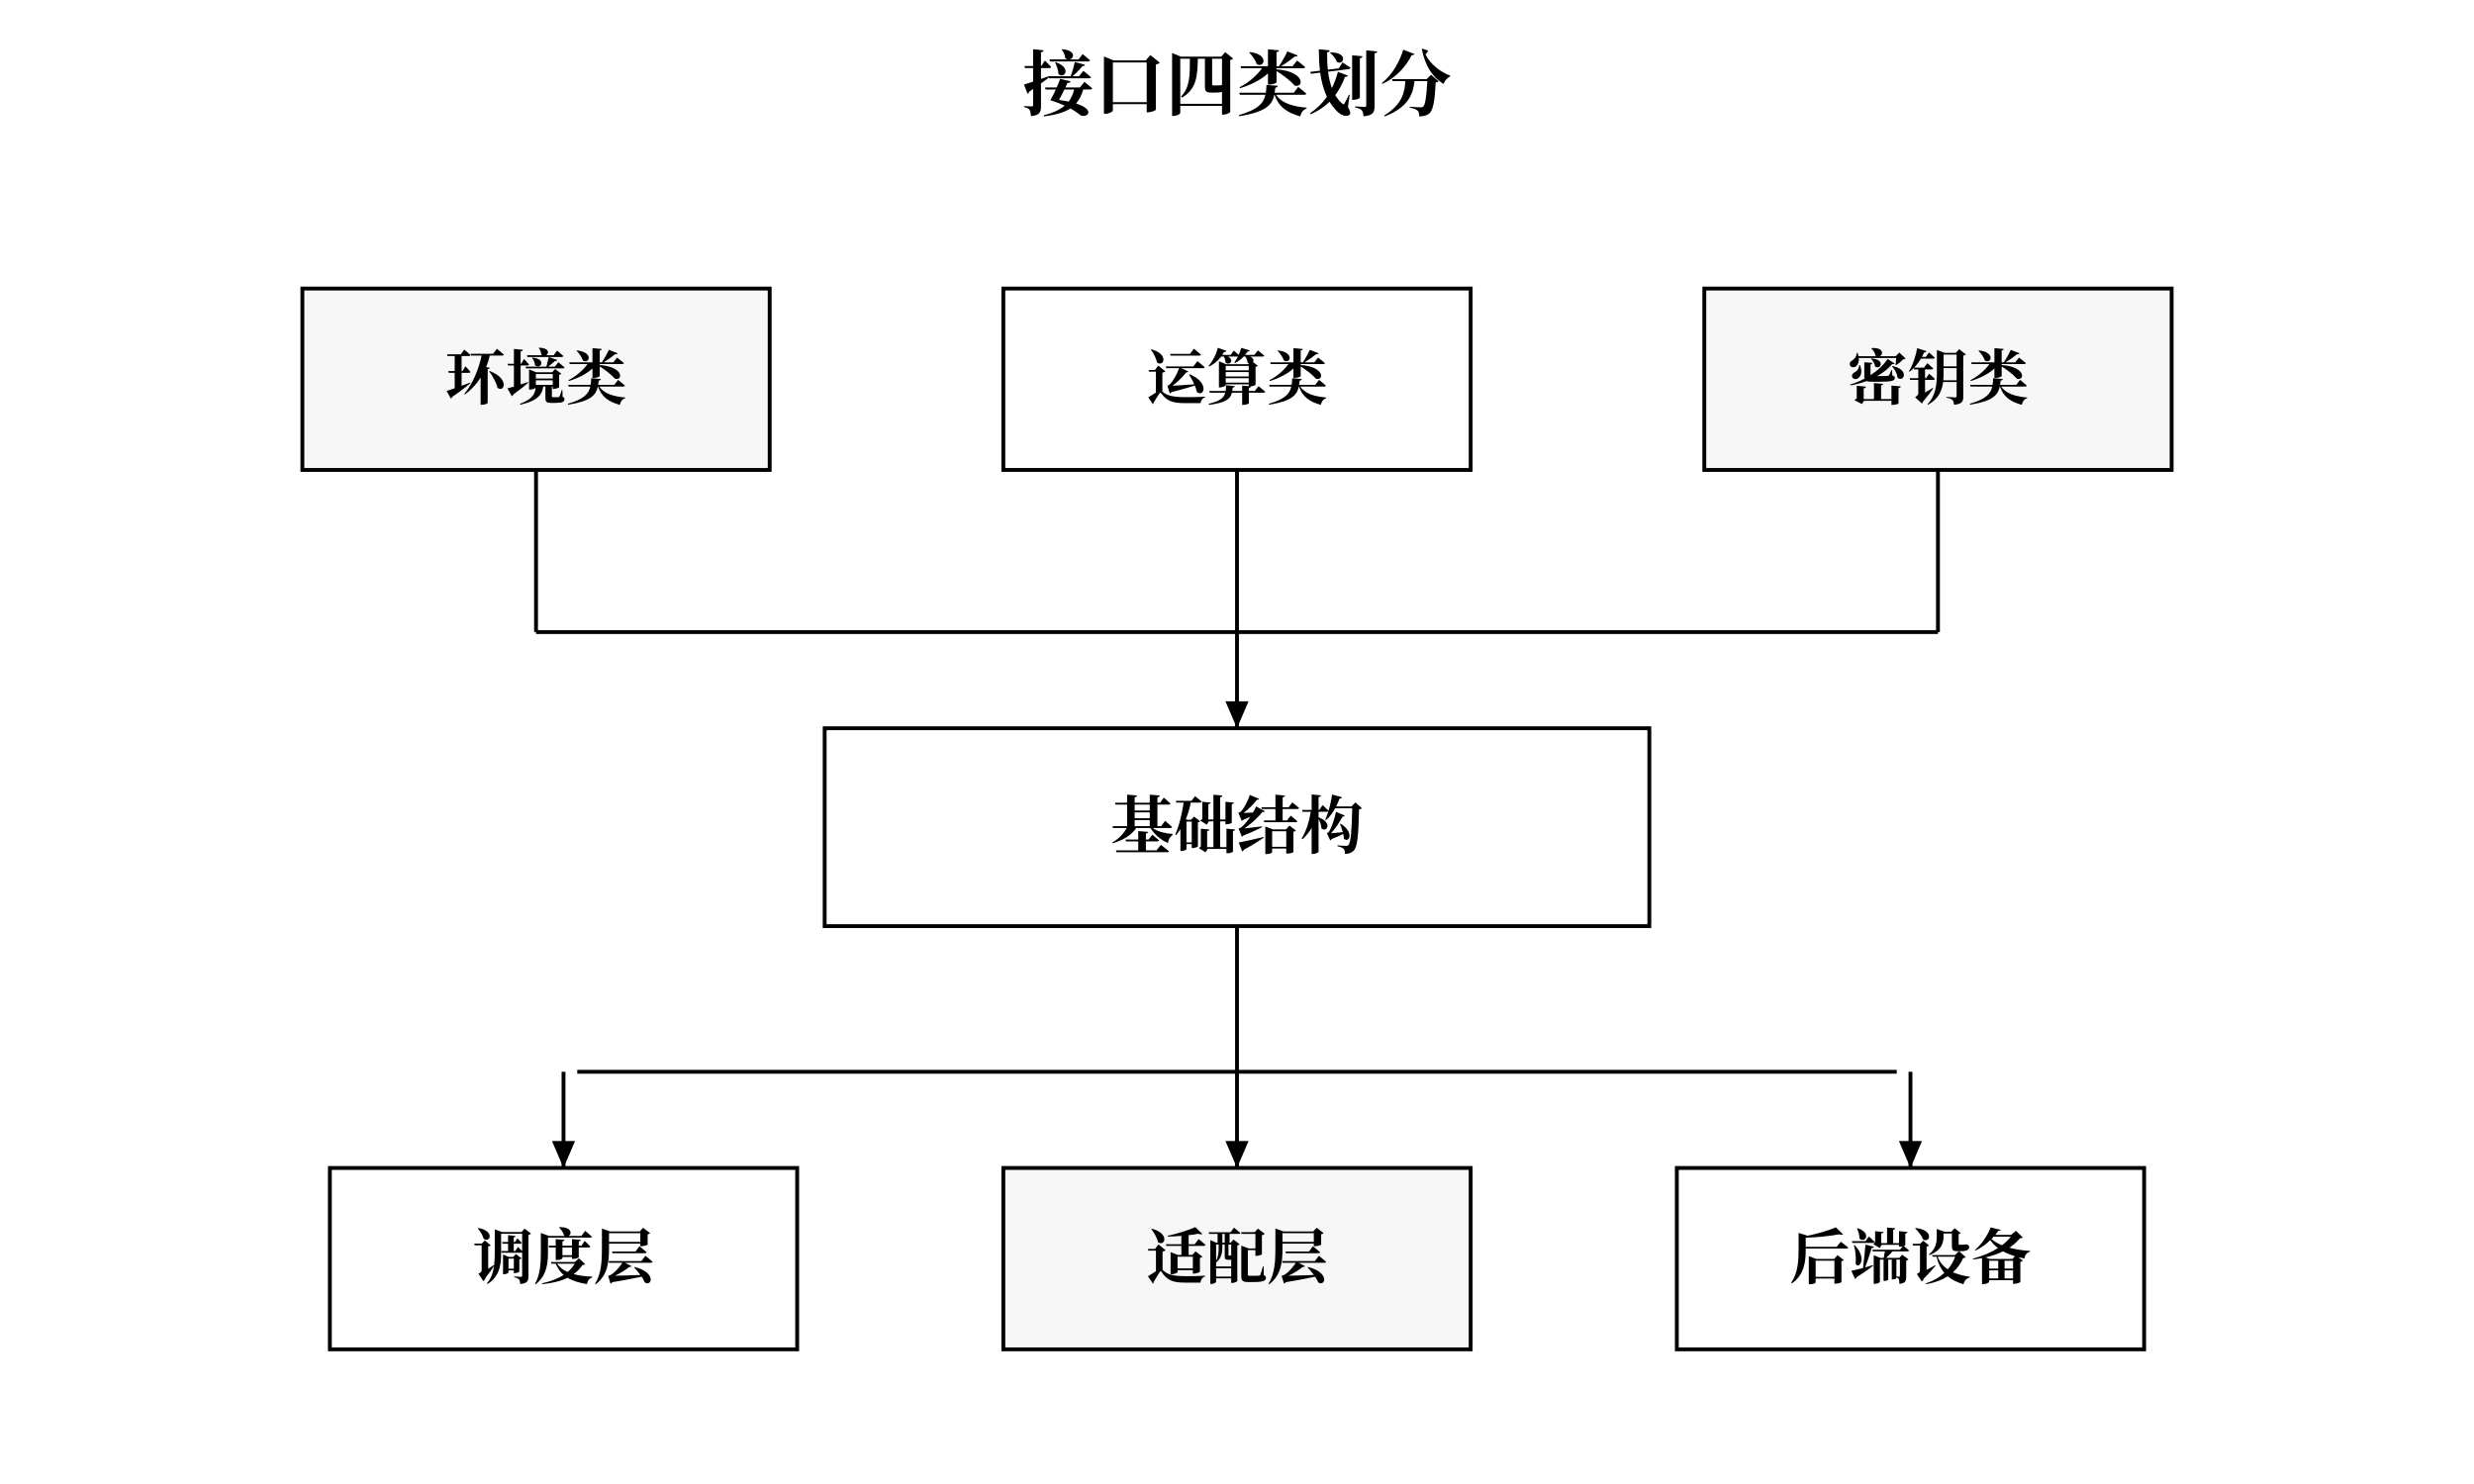
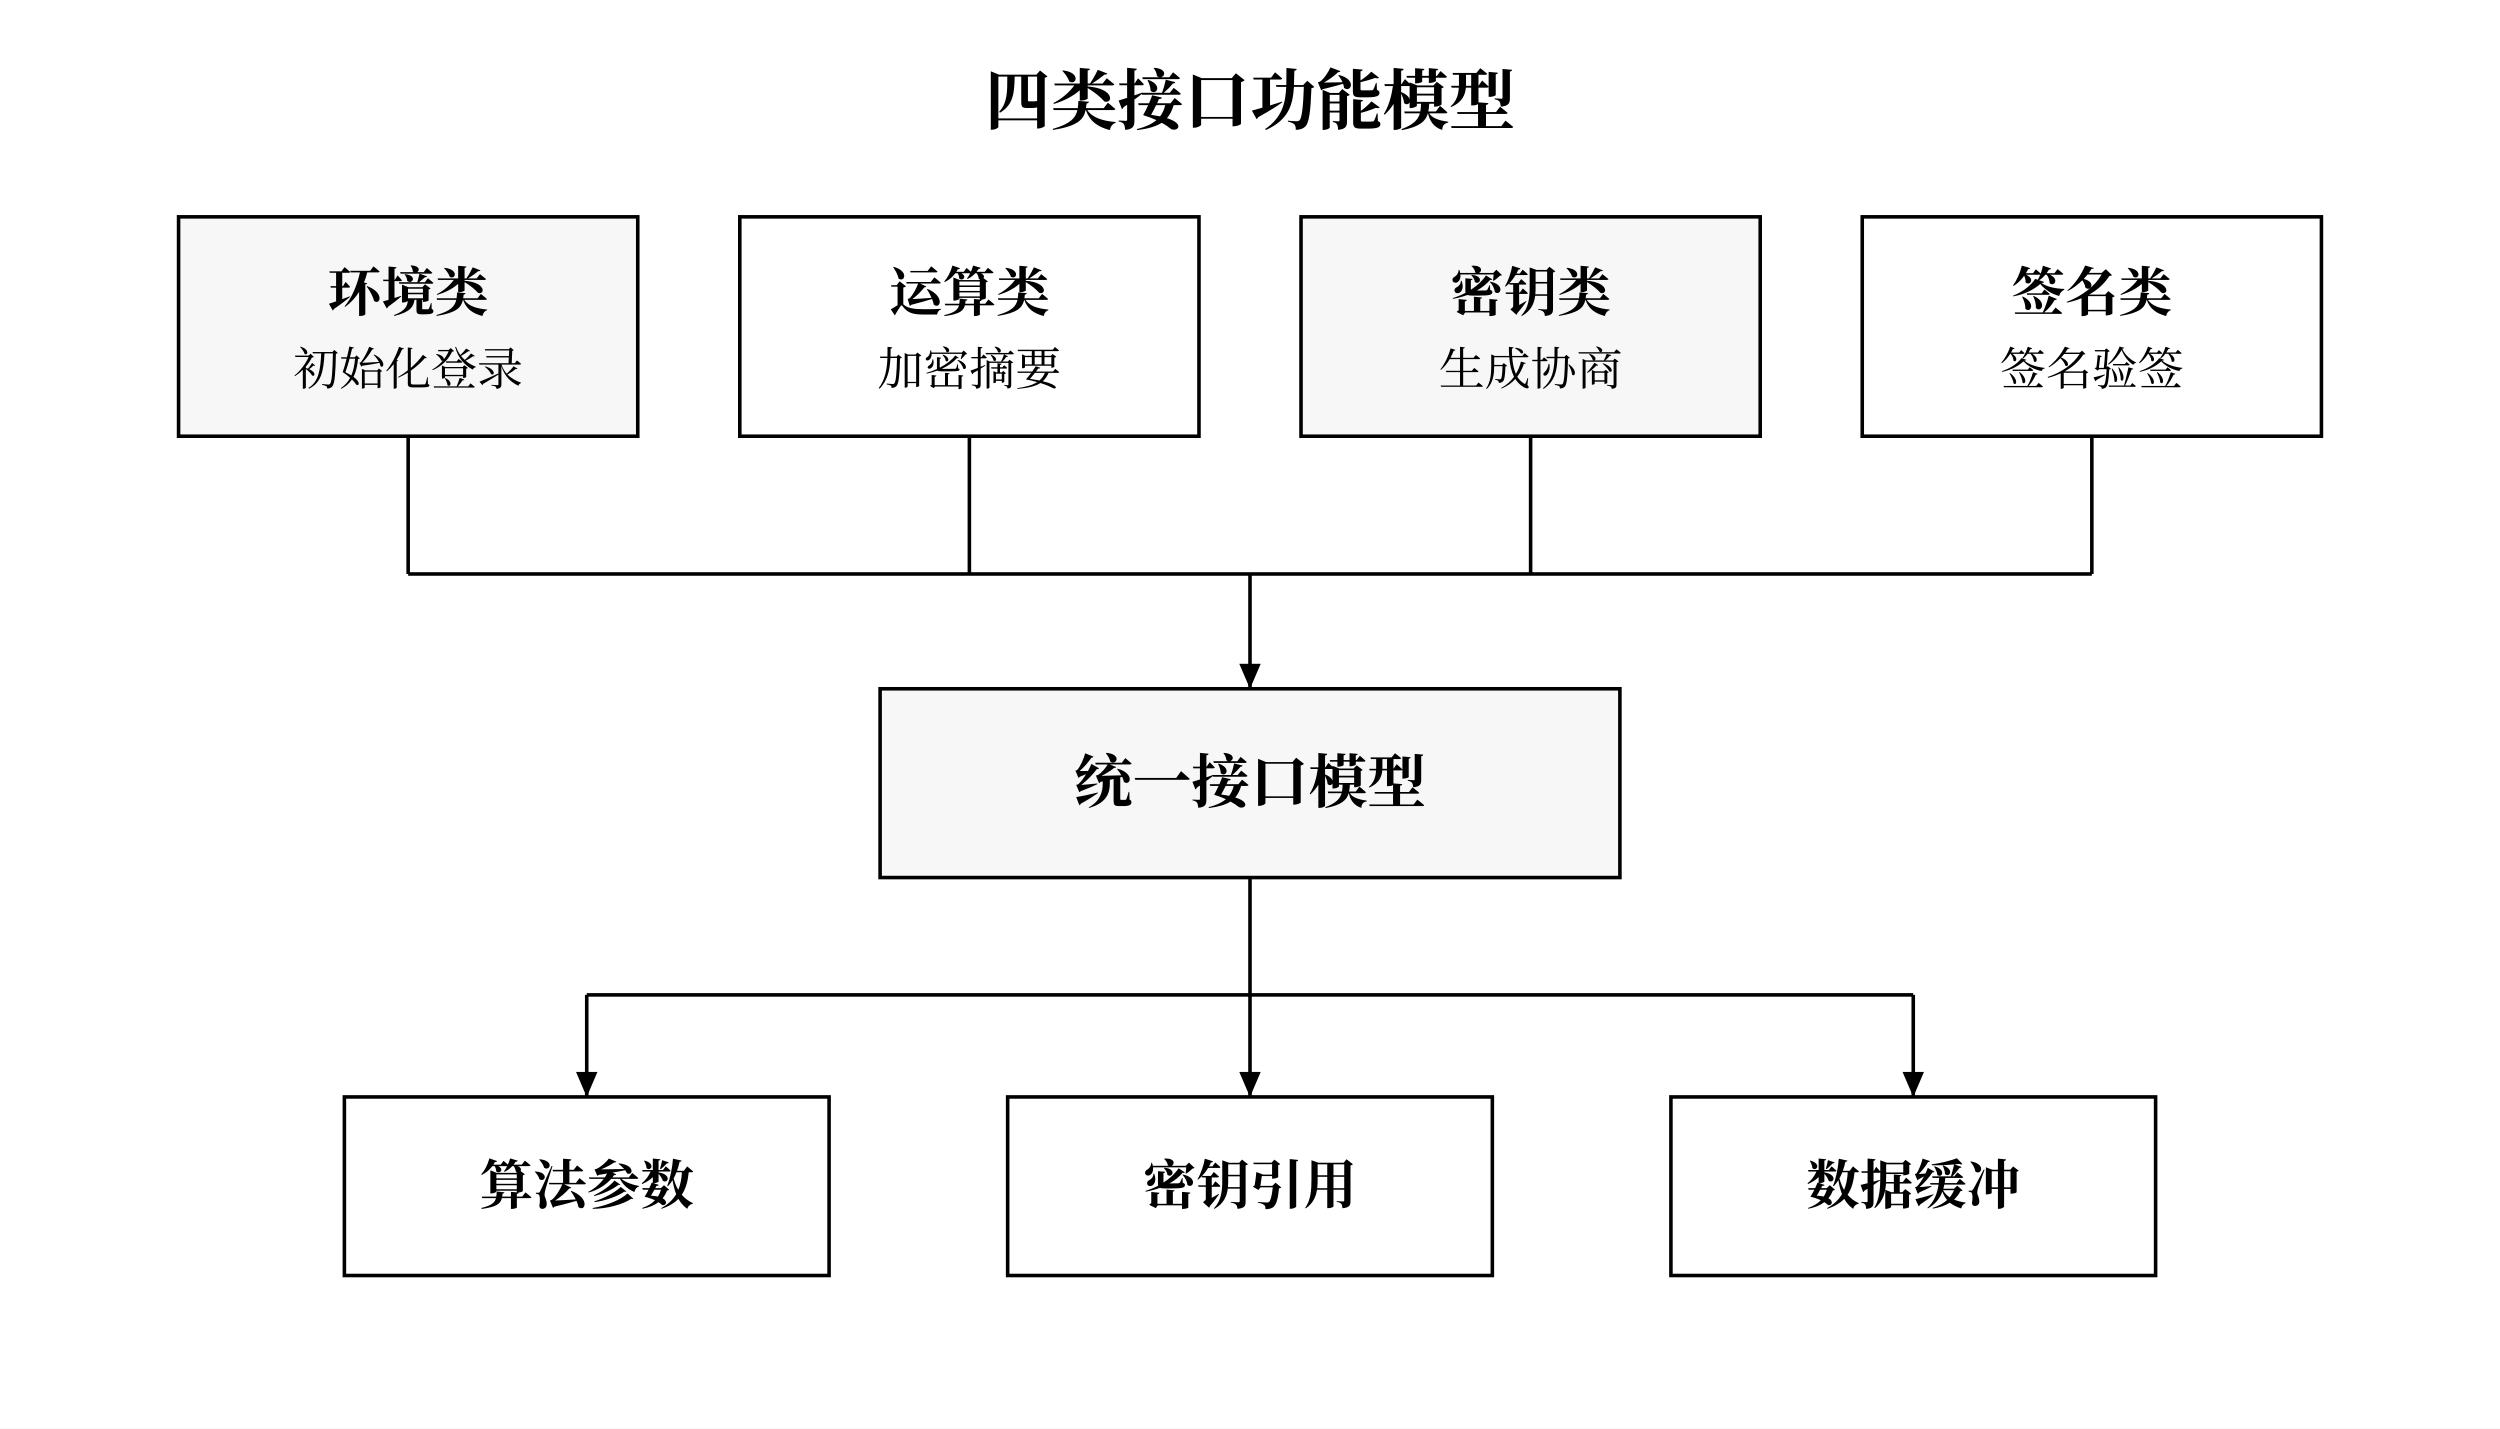
- <svg xmlns="http://www.w3.org/2000/svg" width="900" height="540" viewBox="0 0 900 540">
+ <svg xmlns="http://www.w3.org/2000/svg" width="980" height="560" viewBox="0 0 980 560">
  <defs>
    <marker id="arrow" markerWidth="8" markerHeight="8" refX="7" refY="3" orient="auto" markerUnits="strokeWidth">
      <path d="M0,0 L0,6 L7,3 z" fill="#000000" />
    </marker>
  </defs>
-   <rect x="0" y="0" width="900" height="540" fill="#ffffff" />
-   <text x="450.0" y="40" font-family="SimSun, Songti SC, Noto Serif CJK SC, Microsoft YaHei, Arial, sans-serif" font-size="26" font-weight="bold" text-anchor="middle" fill="#000000">接口四类划分</text>
-   <rect x="110" y="105" width="170" height="66" fill="#f7f7f7" stroke="#000000" stroke-width="1.4" />
-   <text x="195.0" y="138.0" font-family="SimSun, Songti SC, Noto Serif CJK SC, Microsoft YaHei, Arial, sans-serif" font-size="22" font-weight="bold" text-anchor="middle" dominant-baseline="middle" fill="#000000">环境类</text>
-   <line x1="195.0" y1="171" x2="195.0" y2="230" stroke="#000000" stroke-width="1.4" />
-   <rect x="365" y="105" width="170" height="66" fill="#ffffff" stroke="#000000" stroke-width="1.4" />
-   <text x="450.0" y="138.0" font-family="SimSun, Songti SC, Noto Serif CJK SC, Microsoft YaHei, Arial, sans-serif" font-size="22" font-weight="bold" text-anchor="middle" dominant-baseline="middle" fill="#000000">运算类</text>
-   <line x1="450.0" y1="171" x2="450.0" y2="230" stroke="#000000" stroke-width="1.4" />
-   <rect x="620" y="105" width="170" height="66" fill="#f7f7f7" stroke="#000000" stroke-width="1.4" />
-   <text x="705.0" y="138.0" font-family="SimSun, Songti SC, Noto Serif CJK SC, Microsoft YaHei, Arial, sans-serif" font-size="22" font-weight="bold" text-anchor="middle" dominant-baseline="middle" fill="#000000">密钥类</text>
-   <line x1="705.0" y1="171" x2="705.0" y2="230" stroke="#000000" stroke-width="1.4" />
-   <line x1="195.0" y1="230" x2="705.0" y2="230" stroke="#000000" stroke-width="1.4" />
-   <line x1="450" y1="230" x2="450" y2="265" stroke="#000000" stroke-width="1.4" marker-end="url(#arrow)" />
-   <rect x="300" y="265" width="300" height="72" fill="#ffffff" stroke="#000000" stroke-width="1.4" />
-   <text x="450.0" y="301.0" font-family="SimSun, Songti SC, Noto Serif CJK SC, Microsoft YaHei, Arial, sans-serif" font-size="23" font-weight="bold" text-anchor="middle" dominant-baseline="middle" fill="#000000">基础结构</text>
-   <line x1="450" y1="337" x2="450" y2="390" stroke="#000000" stroke-width="1.4" />
-   <line x1="210" y1="390" x2="690" y2="390" stroke="#000000" stroke-width="1.4" />
-   <line x1="205.0" y1="390" x2="205.0" y2="425" stroke="#000000" stroke-width="1.4" marker-end="url(#arrow)" />
-   <rect x="120" y="425" width="170" height="66" fill="#ffffff" stroke="#000000" stroke-width="1.4" />
-   <text x="205.0" y="458.0" font-family="SimSun, Songti SC, Noto Serif CJK SC, Microsoft YaHei, Arial, sans-serif" font-size="22" font-weight="bold" text-anchor="middle" dominant-baseline="middle" fill="#000000">调度层</text>
-   <line x1="450.0" y1="390" x2="450.0" y2="425" stroke="#000000" stroke-width="1.4" marker-end="url(#arrow)" />
-   <rect x="365" y="425" width="170" height="66" fill="#f7f7f7" stroke="#000000" stroke-width="1.4" />
-   <text x="450.0" y="458.0" font-family="SimSun, Songti SC, Noto Serif CJK SC, Microsoft YaHei, Arial, sans-serif" font-size="22" font-weight="bold" text-anchor="middle" dominant-baseline="middle" fill="#000000">适配层</text>
-   <line x1="695.0" y1="390" x2="695.0" y2="425" stroke="#000000" stroke-width="1.4" marker-end="url(#arrow)" />
-   <rect x="610" y="425" width="170" height="66" fill="#ffffff" stroke="#000000" stroke-width="1.4" />
-   <text x="695.0" y="458.0" font-family="SimSun, Songti SC, Noto Serif CJK SC, Microsoft YaHei, Arial, sans-serif" font-size="22" font-weight="bold" text-anchor="middle" dominant-baseline="middle" fill="#000000">后端设备</text>
+   <rect x="0" y="0" width="980" height="560" fill="#ffffff" />
+   <text x="490" y="40" font-family="SimSun, Songti SC, Noto Serif CJK SC, Microsoft YaHei, Arial, sans-serif" font-size="26" font-weight="bold" text-anchor="middle" dominant-baseline="middle">四类接口功能模型</text>
+   <rect x="70" y="85" width="180" height="86" fill="#f7f7f7" stroke="#000" stroke-width="1.4" />
+   <text x="160" y="115" font-family="SimSun, Songti SC, Noto Serif CJK SC, Microsoft YaHei, Arial, sans-serif" font-size="21" font-weight="bold" text-anchor="middle" dominant-baseline="middle">环境类</text>
+   <text x="160" y="145" font-family="SimSun, Songti SC, Noto Serif CJK SC, Microsoft YaHei, Arial, sans-serif" font-size="18" text-anchor="middle" dominant-baseline="middle">初始化登录</text>
+   <rect x="290" y="85" width="180" height="86" fill="#ffffff" stroke="#000" stroke-width="1.4" />
+   <text x="380" y="115" font-family="SimSun, Songti SC, Noto Serif CJK SC, Microsoft YaHei, Arial, sans-serif" font-size="21" font-weight="bold" text-anchor="middle" dominant-baseline="middle">运算类</text>
+   <text x="380" y="145" font-family="SimSun, Songti SC, Noto Serif CJK SC, Microsoft YaHei, Arial, sans-serif" font-size="18" text-anchor="middle" dominant-baseline="middle">加密摘要</text>
+   <rect x="510" y="85" width="180" height="86" fill="#f7f7f7" stroke="#000" stroke-width="1.4" />
+   <text x="600" y="115" font-family="SimSun, Songti SC, Noto Serif CJK SC, Microsoft YaHei, Arial, sans-serif" font-size="21" font-weight="bold" text-anchor="middle" dominant-baseline="middle">密钥类</text>
+   <text x="600" y="145" font-family="SimSun, Songti SC, Noto Serif CJK SC, Microsoft YaHei, Arial, sans-serif" font-size="18" text-anchor="middle" dominant-baseline="middle">生成协商</text>
+   <rect x="730" y="85" width="180" height="86" fill="#ffffff" stroke="#000" stroke-width="1.4" />
+   <text x="820" y="115" font-family="SimSun, Songti SC, Noto Serif CJK SC, Microsoft YaHei, Arial, sans-serif" font-size="21" font-weight="bold" text-anchor="middle" dominant-baseline="middle">签名类</text>
+   <text x="820" y="145" font-family="SimSun, Songti SC, Noto Serif CJK SC, Microsoft YaHei, Arial, sans-serif" font-size="18" text-anchor="middle" dominant-baseline="middle">签名验签</text>
+   <line x1="160" y1="171" x2="160" y2="225" stroke="#000" stroke-width="1.4" />
+   <line x1="380" y1="171" x2="380" y2="225" stroke="#000" stroke-width="1.4" />
+   <line x1="600" y1="171" x2="600" y2="225" stroke="#000" stroke-width="1.4" />
+   <line x1="820" y1="171" x2="820" y2="225" stroke="#000" stroke-width="1.4" />
+   <line x1="160" y1="225" x2="820" y2="225" stroke="#000" stroke-width="1.4" />
+   <line x1="490" y1="225" x2="490" y2="270" stroke="#000" stroke-width="1.4" marker-end="url(#arrow)" />
+   <rect x="345" y="270" width="290" height="74" fill="#f7f7f7" stroke="#000" stroke-width="1.4" />
+   <text x="490" y="307" font-family="SimSun, Songti SC, Noto Serif CJK SC, Microsoft YaHei, Arial, sans-serif" font-size="23" font-weight="bold" text-anchor="middle" dominant-baseline="middle">统一接口模型</text>
+   <line x1="490" y1="344" x2="490" y2="390" stroke="#000" stroke-width="1.4" />
+   <line x1="230" y1="390" x2="750" y2="390" stroke="#000" stroke-width="1.4" />
+   <line x1="230" y1="390" x2="230" y2="430" stroke="#000" stroke-width="1.4" marker-end="url(#arrow)" />
+   <line x1="490" y1="390" x2="490" y2="430" stroke="#000" stroke-width="1.4" marker-end="url(#arrow)" />
+   <line x1="750" y1="390" x2="750" y2="430" stroke="#000" stroke-width="1.4" marker-end="url(#arrow)" />
+   <rect x="135" y="430" width="190" height="70" fill="#ffffff" stroke="#000" stroke-width="1.4" />
+   <text x="230" y="465" font-family="SimSun, Songti SC, Noto Serif CJK SC, Microsoft YaHei, Arial, sans-serif" font-size="21" font-weight="bold" text-anchor="middle" dominant-baseline="middle">算法参数</text>
+   <rect x="395" y="430" width="190" height="70" fill="#ffffff" stroke="#000" stroke-width="1.4" />
+   <text x="490" y="465" font-family="SimSun, Songti SC, Noto Serif CJK SC, Microsoft YaHei, Arial, sans-serif" font-size="21" font-weight="bold" text-anchor="middle" dominant-baseline="middle">密钥引用</text>
+   <rect x="655" y="430" width="190" height="70" fill="#ffffff" stroke="#000" stroke-width="1.4" />
+   <text x="750" y="465" font-family="SimSun, Songti SC, Noto Serif CJK SC, Microsoft YaHei, Arial, sans-serif" font-size="21" font-weight="bold" text-anchor="middle" dominant-baseline="middle">数据缓冲</text>
</svg>
